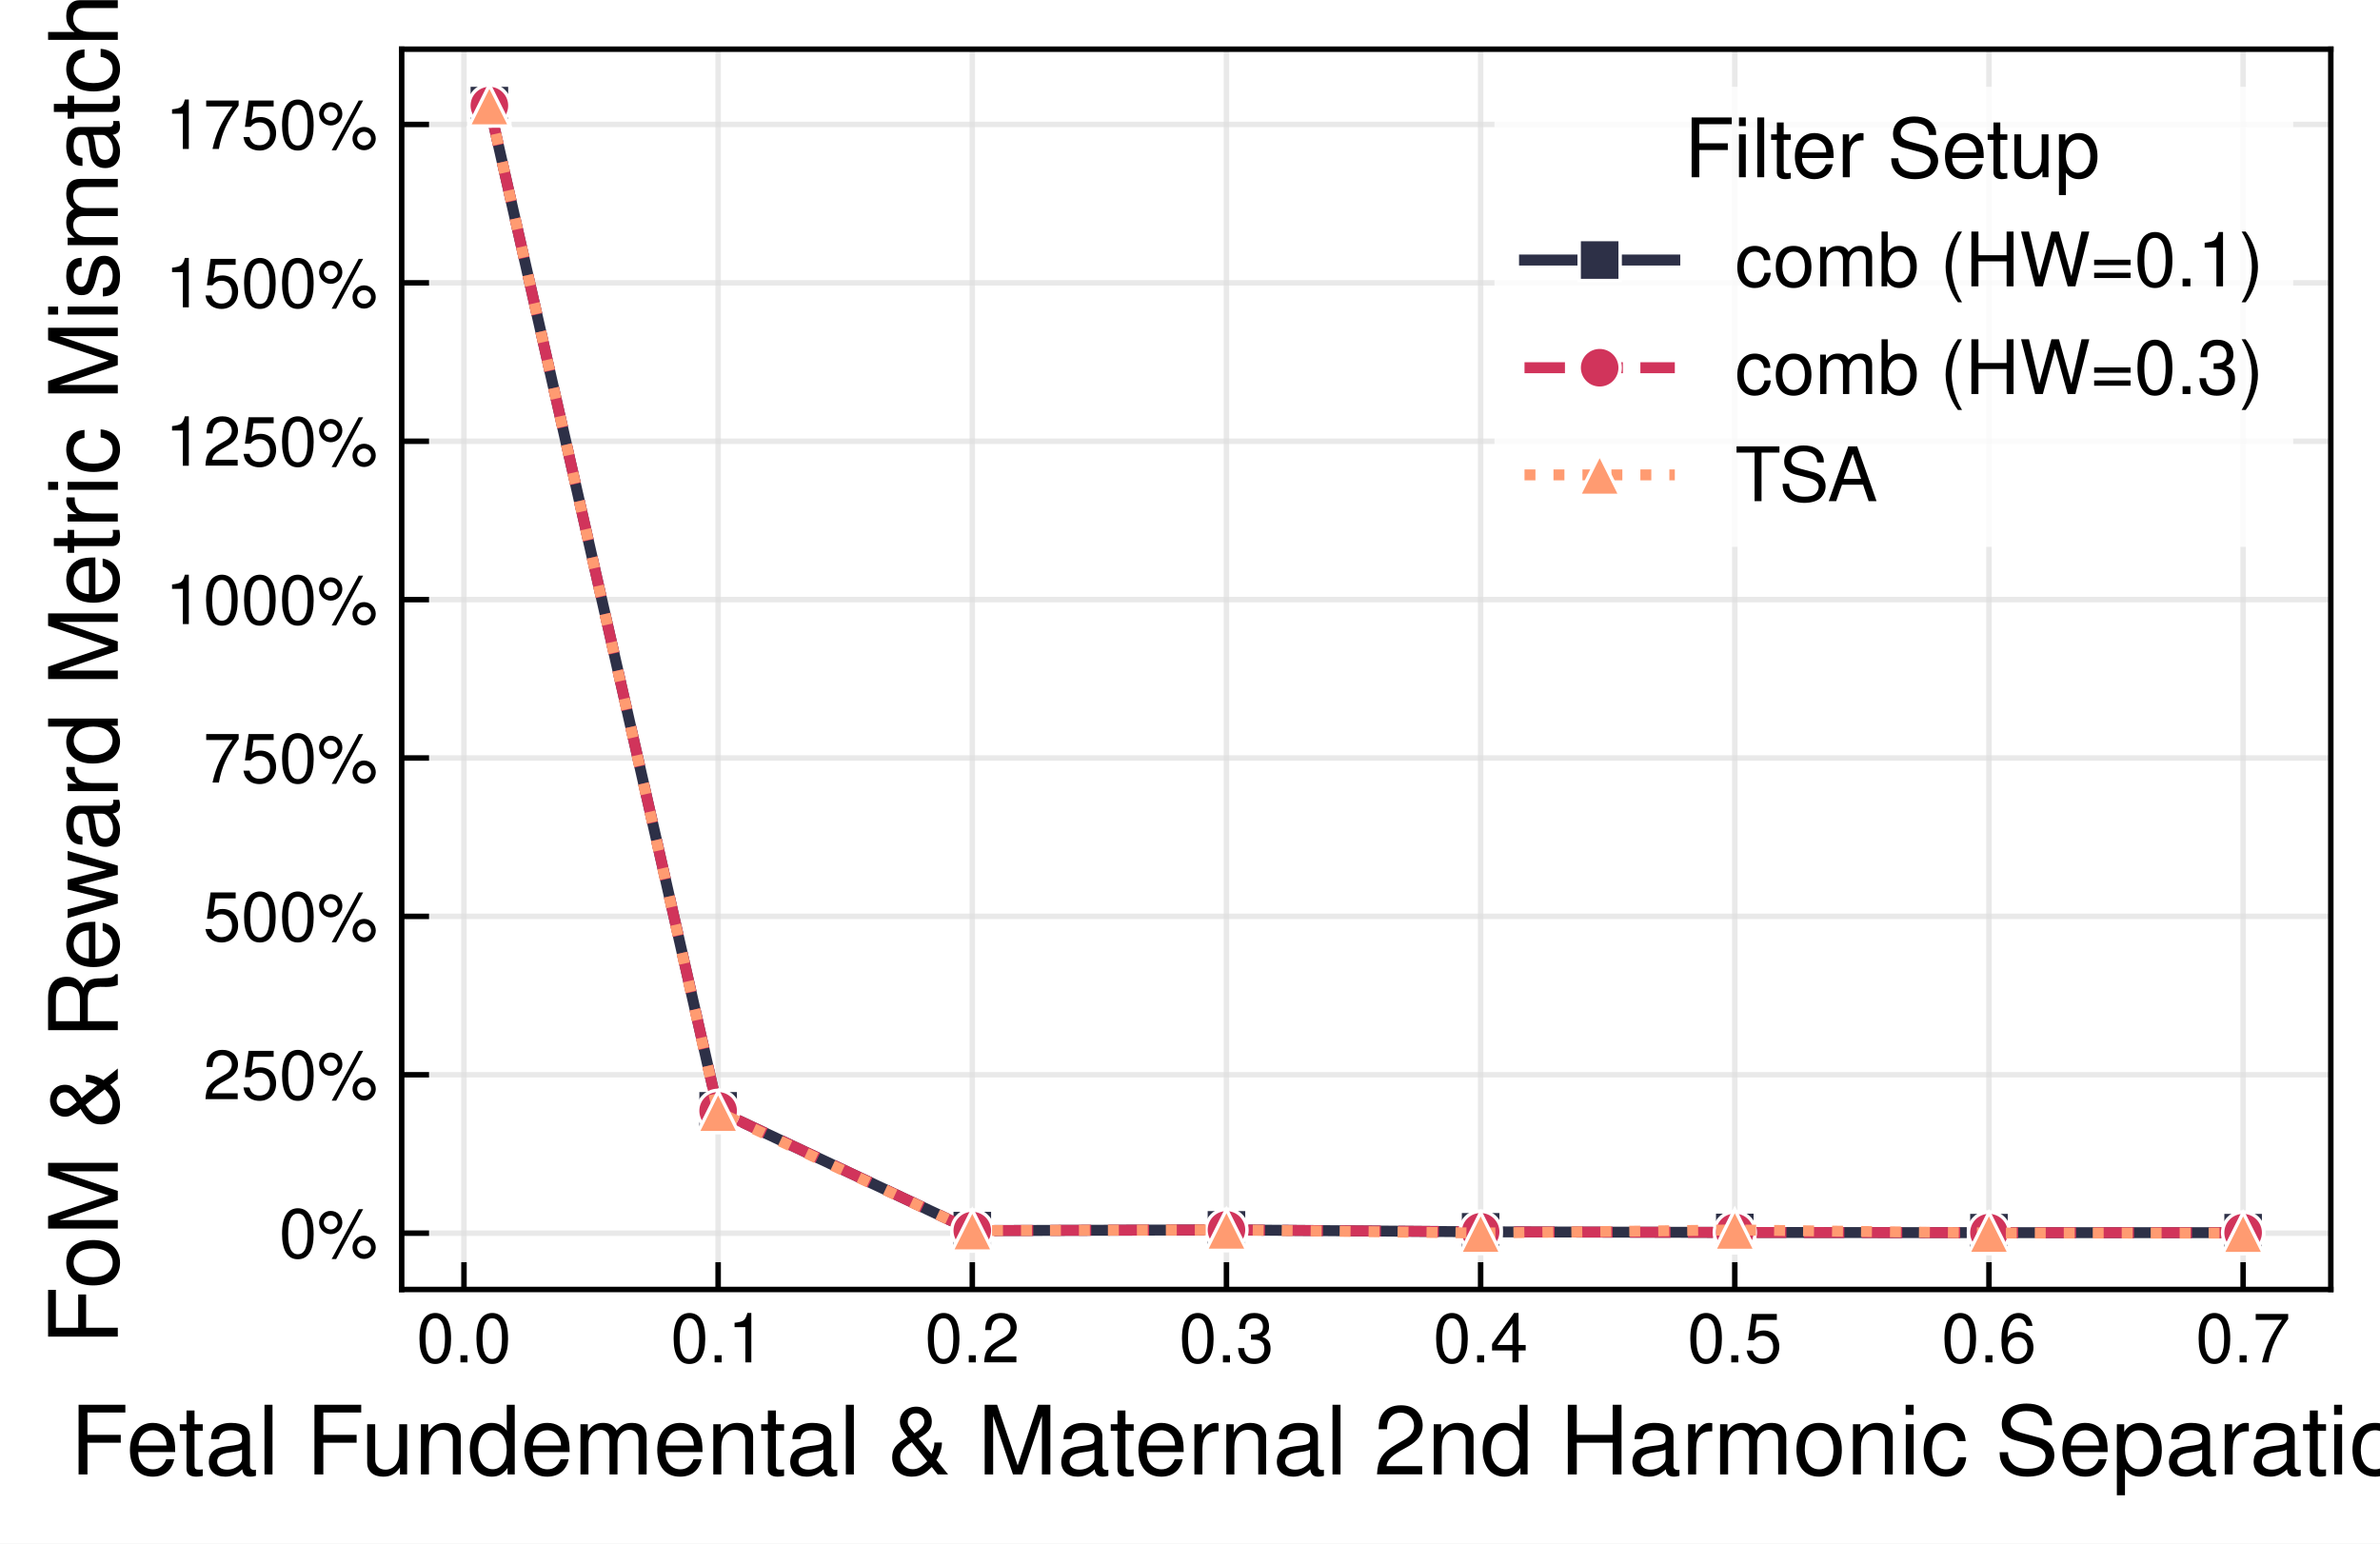
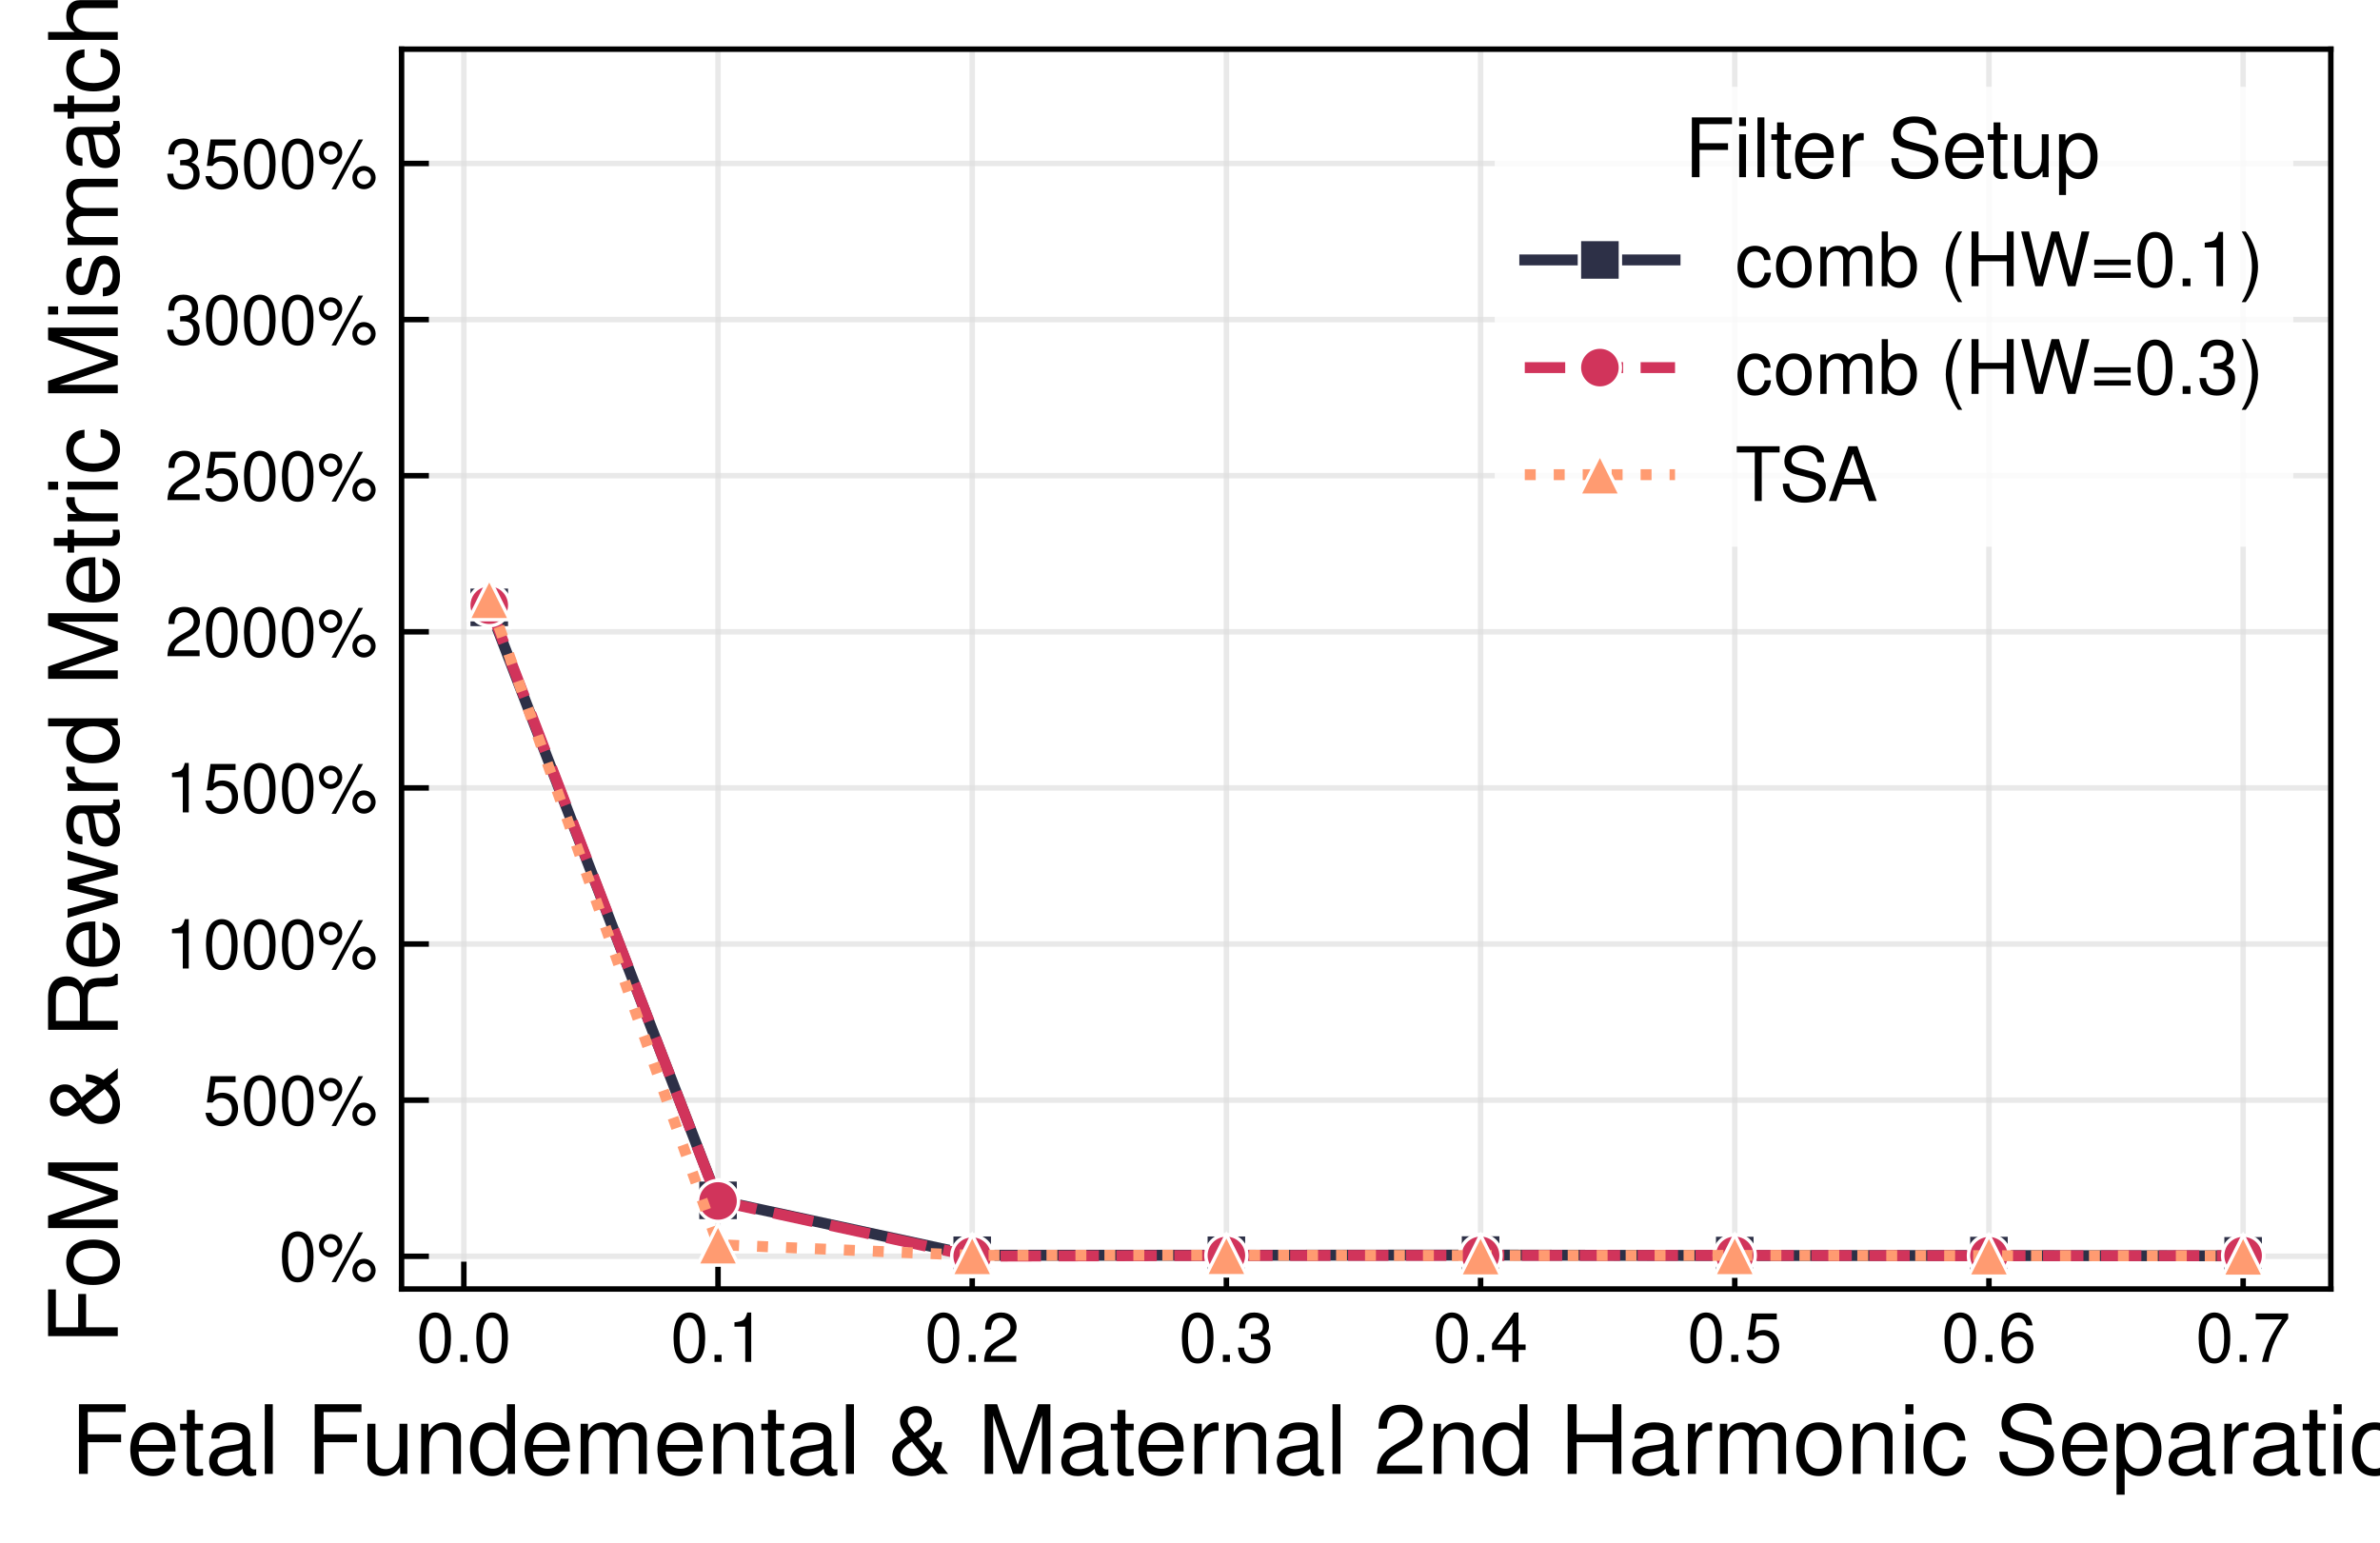
- <svg xmlns="http://www.w3.org/2000/svg" xmlns:xlink="http://www.w3.org/1999/xlink" width="348.364pt" height="225.953pt" viewBox="0 0 348.364 225.953" version="1.1">
+ <svg xmlns="http://www.w3.org/2000/svg" xmlns:xlink="http://www.w3.org/1999/xlink" width="348.477pt" height="225.951pt" viewBox="0 0 348.477 225.951" version="1.1">
  <defs>
    <style type="text/css">*{stroke-linejoin: round; stroke-linecap: butt}</style>
  </defs>
  <g id="figure_1">
    <g id="patch_1">
-       <path d="M 0 225.953  L 348.364 225.953  L 348.364 0  L 0 0  z " style="fill: #ffffff" />
+       <path d="M 0 225.951  L 348.477 225.951  L 348.477 -0  L 0 -0  z " style="fill: #ffffff" />
    </g>
    <g id="axes_1">
      <g id="patch_2">
-         <path d="M 58.797 188.76  L 341.164 188.76  L 341.164 7.2  L 58.797 7.2  z " style="fill: #ffffff" />
+         <path d="M 58.797 188.759  L 341.277 188.759  L 341.277 7.2  L 58.797 7.2  z " style="fill: #ffffff" />
      </g>
      <g id="matplotlib.axis_1">
        <g id="xtick_1">
          <g id="line2d_1">
-             <path d="M 67.912 188.76  L 67.912 7.2  " clip-path="url(#p22c2c91766)" style="fill: none; stroke: #e0e0e0; stroke-opacity: 0.7; stroke-width: 0.8; stroke-linecap: square" />
+             <path d="M 67.915 188.759  L 67.915 7.2  " clip-path="url(#p4364549586)" style="fill: none; stroke: #e0e0e0; stroke-opacity: 0.7; stroke-width: 0.8; stroke-linecap: square" />
          </g>
          <g id="line2d_2">
            <defs>
-               <path id="mf7ce508175" d="M 0 0  L 0 -4  " style="stroke: #000000; stroke-width: 0.8" />
+               <path id="m885475a494" d="M 0 0  L 0 -4  " style="stroke: #000000; stroke-width: 0.8" />
            </defs>
            <g>
-               <use xlink:href="#mf7ce508175" x="67.912" y="188.76" style="stroke: #000000; stroke-width: 0.8" />
+               <use xlink:href="#m885475a494" x="67.915" y="188.759" style="stroke: #000000; stroke-width: 0.8" />
            </g>
          </g>
          <g id="text_1">
-             <text style="font-size: 10px; font-family: 'Helvetica', 'Arial', sans-serif; text-anchor: middle" x="67.912" y="199.434" transform="rotate(-0 67.9115 199.4339)">0.0</text>
+             <text style="font-size: 10px; font-family: 'Helvetica', 'Arial', sans-serif; text-anchor: middle" x="67.915" y="199.433" transform="rotate(-0 67.91514 199.4325)">0.0</text>
          </g>
        </g>
        <g id="xtick_2">
          <g id="line2d_3">
-             <path d="M 105.114 188.76  L 105.114 7.2  " clip-path="url(#p22c2c91766)" style="fill: none; stroke: #e0e0e0; stroke-opacity: 0.7; stroke-width: 0.8; stroke-linecap: square" />
+             <path d="M 105.133 188.759  L 105.133 7.2  " clip-path="url(#p4364549586)" style="fill: none; stroke: #e0e0e0; stroke-opacity: 0.7; stroke-width: 0.8; stroke-linecap: square" />
          </g>
          <g id="line2d_4">
            <g>
-               <use xlink:href="#mf7ce508175" x="105.114" y="188.76" style="stroke: #000000; stroke-width: 0.8" />
+               <use xlink:href="#m885475a494" x="105.133" y="188.759" style="stroke: #000000; stroke-width: 0.8" />
            </g>
          </g>
          <g id="text_2">
-             <text style="font-size: 10px; font-family: 'Helvetica', 'Arial', sans-serif; text-anchor: middle" x="105.114" y="199.434" transform="rotate(-0 105.1141 199.4339)">0.1</text>
+             <text style="font-size: 10px; font-family: 'Helvetica', 'Arial', sans-serif; text-anchor: middle" x="105.133" y="199.433" transform="rotate(-0 105.1325 199.4325)">0.1</text>
          </g>
        </g>
        <g id="xtick_3">
          <g id="line2d_5">
-             <path d="M 142.317 188.76  L 142.317 7.2  " clip-path="url(#p22c2c91766)" style="fill: none; stroke: #e0e0e0; stroke-opacity: 0.7; stroke-width: 0.8; stroke-linecap: square" />
+             <path d="M 142.35 188.759  L 142.35 7.2  " clip-path="url(#p4364549586)" style="fill: none; stroke: #e0e0e0; stroke-opacity: 0.7; stroke-width: 0.8; stroke-linecap: square" />
          </g>
          <g id="line2d_6">
            <g>
-               <use xlink:href="#mf7ce508175" x="142.317" y="188.76" style="stroke: #000000; stroke-width: 0.8" />
+               <use xlink:href="#m885475a494" x="142.35" y="188.759" style="stroke: #000000; stroke-width: 0.8" />
            </g>
          </g>
          <g id="text_3">
-             <text style="font-size: 10px; font-family: 'Helvetica', 'Arial', sans-serif; text-anchor: middle" x="142.317" y="199.434" transform="rotate(-0 142.3166 199.4339)">0.2</text>
+             <text style="font-size: 10px; font-family: 'Helvetica', 'Arial', sans-serif; text-anchor: middle" x="142.35" y="199.433" transform="rotate(-0 142.3499 199.4325)">0.2</text>
          </g>
        </g>
        <g id="xtick_4">
          <g id="line2d_7">
-             <path d="M 179.519 188.76  L 179.519 7.2  " clip-path="url(#p22c2c91766)" style="fill: none; stroke: #e0e0e0; stroke-opacity: 0.7; stroke-width: 0.8; stroke-linecap: square" />
+             <path d="M 179.567 188.759  L 179.567 7.2  " clip-path="url(#p4364549586)" style="fill: none; stroke: #e0e0e0; stroke-opacity: 0.7; stroke-width: 0.8; stroke-linecap: square" />
          </g>
          <g id="line2d_8">
            <g>
-               <use xlink:href="#mf7ce508175" x="179.519" y="188.76" style="stroke: #000000; stroke-width: 0.8" />
+               <use xlink:href="#m885475a494" x="179.567" y="188.759" style="stroke: #000000; stroke-width: 0.8" />
            </g>
          </g>
          <g id="text_4">
-             <text style="font-size: 10px; font-family: 'Helvetica', 'Arial', sans-serif; text-anchor: middle" x="179.519" y="199.434" transform="rotate(-0 179.5192 199.4339)">0.3</text>
+             <text style="font-size: 10px; font-family: 'Helvetica', 'Arial', sans-serif; text-anchor: middle" x="179.567" y="199.433" transform="rotate(-0 179.5673 199.4325)">0.3</text>
          </g>
        </g>
        <g id="xtick_5">
          <g id="line2d_9">
-             <path d="M 216.722 188.76  L 216.722 7.2  " clip-path="url(#p22c2c91766)" style="fill: none; stroke: #e0e0e0; stroke-opacity: 0.7; stroke-width: 0.8; stroke-linecap: square" />
+             <path d="M 216.785 188.759  L 216.785 7.2  " clip-path="url(#p4364549586)" style="fill: none; stroke: #e0e0e0; stroke-opacity: 0.7; stroke-width: 0.8; stroke-linecap: square" />
          </g>
          <g id="line2d_10">
            <g>
-               <use xlink:href="#mf7ce508175" x="216.722" y="188.76" style="stroke: #000000; stroke-width: 0.8" />
+               <use xlink:href="#m885475a494" x="216.785" y="188.759" style="stroke: #000000; stroke-width: 0.8" />
            </g>
          </g>
          <g id="text_5">
-             <text style="font-size: 10px; font-family: 'Helvetica', 'Arial', sans-serif; text-anchor: middle" x="216.722" y="199.434" transform="rotate(-0 216.7218 199.4339)">0.4</text>
+             <text style="font-size: 10px; font-family: 'Helvetica', 'Arial', sans-serif; text-anchor: middle" x="216.785" y="199.433" transform="rotate(-0 216.7847 199.4325)">0.4</text>
          </g>
        </g>
        <g id="xtick_6">
          <g id="line2d_11">
-             <path d="M 253.924 188.76  L 253.924 7.2  " clip-path="url(#p22c2c91766)" style="fill: none; stroke: #e0e0e0; stroke-opacity: 0.7; stroke-width: 0.8; stroke-linecap: square" />
+             <path d="M 254.002 188.759  L 254.002 7.2  " clip-path="url(#p4364549586)" style="fill: none; stroke: #e0e0e0; stroke-opacity: 0.7; stroke-width: 0.8; stroke-linecap: square" />
          </g>
          <g id="line2d_12">
            <g>
-               <use xlink:href="#mf7ce508175" x="253.924" y="188.76" style="stroke: #000000; stroke-width: 0.8" />
+               <use xlink:href="#m885475a494" x="254.002" y="188.759" style="stroke: #000000; stroke-width: 0.8" />
            </g>
          </g>
          <g id="text_6">
-             <text style="font-size: 10px; font-family: 'Helvetica', 'Arial', sans-serif; text-anchor: middle" x="253.924" y="199.434" transform="rotate(-0 253.9244 199.4339)">0.5</text>
+             <text style="font-size: 10px; font-family: 'Helvetica', 'Arial', sans-serif; text-anchor: middle" x="254.002" y="199.433" transform="rotate(-0 254.0021 199.4325)">0.5</text>
          </g>
        </g>
        <g id="xtick_7">
          <g id="line2d_13">
-             <path d="M 291.127 188.76  L 291.127 7.2  " clip-path="url(#p22c2c91766)" style="fill: none; stroke: #e0e0e0; stroke-opacity: 0.7; stroke-width: 0.8; stroke-linecap: square" />
+             <path d="M 291.219 188.759  L 291.219 7.2  " clip-path="url(#p4364549586)" style="fill: none; stroke: #e0e0e0; stroke-opacity: 0.7; stroke-width: 0.8; stroke-linecap: square" />
          </g>
          <g id="line2d_14">
            <g>
-               <use xlink:href="#mf7ce508175" x="291.127" y="188.76" style="stroke: #000000; stroke-width: 0.8" />
+               <use xlink:href="#m885475a494" x="291.219" y="188.759" style="stroke: #000000; stroke-width: 0.8" />
            </g>
          </g>
          <g id="text_7">
-             <text style="font-size: 10px; font-family: 'Helvetica', 'Arial', sans-serif; text-anchor: middle" x="291.127" y="199.434" transform="rotate(-0 291.1269 199.4339)">0.6</text>
+             <text style="font-size: 10px; font-family: 'Helvetica', 'Arial', sans-serif; text-anchor: middle" x="291.219" y="199.433" transform="rotate(-0 291.2195 199.4325)">0.6</text>
          </g>
        </g>
        <g id="xtick_8">
          <g id="line2d_15">
-             <path d="M 328.329 188.76  L 328.329 7.2  " clip-path="url(#p22c2c91766)" style="fill: none; stroke: #e0e0e0; stroke-opacity: 0.7; stroke-width: 0.8; stroke-linecap: square" />
+             <path d="M 328.437 188.759  L 328.437 7.2  " clip-path="url(#p4364549586)" style="fill: none; stroke: #e0e0e0; stroke-opacity: 0.7; stroke-width: 0.8; stroke-linecap: square" />
          </g>
          <g id="line2d_16">
            <g>
-               <use xlink:href="#mf7ce508175" x="328.329" y="188.76" style="stroke: #000000; stroke-width: 0.8" />
+               <use xlink:href="#m885475a494" x="328.437" y="188.759" style="stroke: #000000; stroke-width: 0.8" />
            </g>
          </g>
          <g id="text_8">
-             <text style="font-size: 10px; font-family: 'Helvetica', 'Arial', sans-serif; text-anchor: middle" x="328.329" y="199.434" transform="rotate(-0 328.3295 199.4339)">0.7</text>
+             <text style="font-size: 10px; font-family: 'Helvetica', 'Arial', sans-serif; text-anchor: middle" x="328.437" y="199.433" transform="rotate(-0 328.4369 199.4325)">0.7</text>
          </g>
        </g>
        <g id="text_9">
-           <text style="font-size: 14px; font-family: 'Helvetica', 'Arial', sans-serif; text-anchor: middle" x="199.981" y="215.835" transform="rotate(-0 199.9806 215.8345)">Fetal Fundemental &amp; Maternal 2nd Harmonic Separation (Hz)</text>
+           <text style="font-size: 14px; font-family: 'Helvetica', 'Arial', sans-serif; text-anchor: middle" x="200.037" y="215.833" transform="rotate(-0 200.0369 215.8331)">Fetal Fundemental &amp; Maternal 2nd Harmonic Separation (Hz)</text>
        </g>
      </g>
      <g id="matplotlib.axis_2">
        <g id="ytick_1">
          <g id="line2d_17">
-             <path d="M 58.797 180.516  L 341.164 180.516  " clip-path="url(#p22c2c91766)" style="fill: none; stroke: #e0e0e0; stroke-opacity: 0.7; stroke-width: 0.8; stroke-linecap: square" />
+             <path d="M 58.797 183.964  L 341.277 183.964  " clip-path="url(#p4364549586)" style="fill: none; stroke: #e0e0e0; stroke-opacity: 0.7; stroke-width: 0.8; stroke-linecap: square" />
          </g>
          <g id="line2d_18">
            <defs>
-               <path id="m3e50c59e23" d="M 0 0  L 4 0  " style="stroke: #000000; stroke-width: 0.8" />
+               <path id="m416ef96cf1" d="M 0 0  L 4 0  " style="stroke: #000000; stroke-width: 0.8" />
            </defs>
            <g>
-               <use xlink:href="#m3e50c59e23" x="58.797" y="180.516" style="stroke: #000000; stroke-width: 0.8" />
+               <use xlink:href="#m416ef96cf1" x="58.797" y="183.964" style="stroke: #000000; stroke-width: 0.8" />
            </g>
          </g>
          <g id="text_10">
-             <text style="font-size: 10px; font-family: 'Helvetica', 'Arial', sans-serif; text-anchor: end" x="55.297" y="184.103" transform="rotate(-0 55.29688 184.1032)">0%</text>
+             <text style="font-size: 10px; font-family: 'Helvetica', 'Arial', sans-serif; text-anchor: end" x="55.297" y="187.55" transform="rotate(-0 55.29688 187.5503)">0%</text>
          </g>
        </g>
        <g id="ytick_2">
          <g id="line2d_19">
-             <path d="M 58.797 157.331  L 341.164 157.331  " clip-path="url(#p22c2c91766)" style="fill: none; stroke: #e0e0e0; stroke-opacity: 0.7; stroke-width: 0.8; stroke-linecap: square" />
+             <path d="M 58.797 161.103  L 341.277 161.103  " clip-path="url(#p4364549586)" style="fill: none; stroke: #e0e0e0; stroke-opacity: 0.7; stroke-width: 0.8; stroke-linecap: square" />
          </g>
          <g id="line2d_20">
            <g>
-               <use xlink:href="#m3e50c59e23" x="58.797" y="157.331" style="stroke: #000000; stroke-width: 0.8" />
+               <use xlink:href="#m416ef96cf1" x="58.797" y="161.103" style="stroke: #000000; stroke-width: 0.8" />
            </g>
          </g>
          <g id="text_11">
-             <text style="font-size: 10px; font-family: 'Helvetica', 'Arial', sans-serif; text-anchor: end" x="55.297" y="160.918" transform="rotate(-0 55.29688 160.9176)">250%</text>
+             <text style="font-size: 10px; font-family: 'Helvetica', 'Arial', sans-serif; text-anchor: end" x="55.297" y="164.689" transform="rotate(-0 55.29688 164.6894)">500%</text>
          </g>
        </g>
        <g id="ytick_3">
          <g id="line2d_21">
-             <path d="M 58.797 134.145  L 341.164 134.145  " clip-path="url(#p22c2c91766)" style="fill: none; stroke: #e0e0e0; stroke-opacity: 0.7; stroke-width: 0.8; stroke-linecap: square" />
+             <path d="M 58.797 138.242  L 341.277 138.242  " clip-path="url(#p4364549586)" style="fill: none; stroke: #e0e0e0; stroke-opacity: 0.7; stroke-width: 0.8; stroke-linecap: square" />
          </g>
          <g id="line2d_22">
            <g>
-               <use xlink:href="#m3e50c59e23" x="58.797" y="134.145" style="stroke: #000000; stroke-width: 0.8" />
+               <use xlink:href="#m416ef96cf1" x="58.797" y="138.242" style="stroke: #000000; stroke-width: 0.8" />
            </g>
          </g>
          <g id="text_12">
-             <text style="font-size: 10px; font-family: 'Helvetica', 'Arial', sans-serif; text-anchor: end" x="55.297" y="137.732" transform="rotate(-0 55.29688 137.732)">500%</text>
+             <text style="font-size: 10px; font-family: 'Helvetica', 'Arial', sans-serif; text-anchor: end" x="55.297" y="141.828" transform="rotate(-0 55.29688 141.8284)">1000%</text>
          </g>
        </g>
        <g id="ytick_4">
          <g id="line2d_23">
-             <path d="M 58.797 110.96  L 341.164 110.96  " clip-path="url(#p22c2c91766)" style="fill: none; stroke: #e0e0e0; stroke-opacity: 0.7; stroke-width: 0.8; stroke-linecap: square" />
+             <path d="M 58.797 115.381  L 341.277 115.381  " clip-path="url(#p4364549586)" style="fill: none; stroke: #e0e0e0; stroke-opacity: 0.7; stroke-width: 0.8; stroke-linecap: square" />
          </g>
          <g id="line2d_24">
            <g>
-               <use xlink:href="#m3e50c59e23" x="58.797" y="110.96" style="stroke: #000000; stroke-width: 0.8" />
+               <use xlink:href="#m416ef96cf1" x="58.797" y="115.381" style="stroke: #000000; stroke-width: 0.8" />
            </g>
          </g>
          <g id="text_13">
-             <text style="font-size: 10px; font-family: 'Helvetica', 'Arial', sans-serif; text-anchor: end" x="55.297" y="114.546" transform="rotate(-0 55.29688 114.5465)">750%</text>
+             <text style="font-size: 10px; font-family: 'Helvetica', 'Arial', sans-serif; text-anchor: end" x="55.297" y="118.967" transform="rotate(-0 55.29688 118.9675)">1500%</text>
          </g>
        </g>
        <g id="ytick_5">
          <g id="line2d_25">
-             <path d="M 58.797 87.774  L 341.164 87.774  " clip-path="url(#p22c2c91766)" style="fill: none; stroke: #e0e0e0; stroke-opacity: 0.7; stroke-width: 0.8; stroke-linecap: square" />
+             <path d="M 58.797 92.52  L 341.277 92.52  " clip-path="url(#p4364549586)" style="fill: none; stroke: #e0e0e0; stroke-opacity: 0.7; stroke-width: 0.8; stroke-linecap: square" />
          </g>
          <g id="line2d_26">
            <g>
-               <use xlink:href="#m3e50c59e23" x="58.797" y="87.774" style="stroke: #000000; stroke-width: 0.8" />
+               <use xlink:href="#m416ef96cf1" x="58.797" y="92.52" style="stroke: #000000; stroke-width: 0.8" />
            </g>
          </g>
          <g id="text_14">
-             <text style="font-size: 10px; font-family: 'Helvetica', 'Arial', sans-serif; text-anchor: end" x="55.297" y="91.361" transform="rotate(-0 55.29688 91.3609)">1000%</text>
+             <text style="font-size: 10px; font-family: 'Helvetica', 'Arial', sans-serif; text-anchor: end" x="55.297" y="96.107" transform="rotate(-0 55.29688 96.1065)">2000%</text>
          </g>
        </g>
        <g id="ytick_6">
          <g id="line2d_27">
-             <path d="M 58.797 64.589  L 341.164 64.589  " clip-path="url(#p22c2c91766)" style="fill: none; stroke: #e0e0e0; stroke-opacity: 0.7; stroke-width: 0.8; stroke-linecap: square" />
+             <path d="M 58.797 69.659  L 341.277 69.659  " clip-path="url(#p4364549586)" style="fill: none; stroke: #e0e0e0; stroke-opacity: 0.7; stroke-width: 0.8; stroke-linecap: square" />
          </g>
          <g id="line2d_28">
            <g>
-               <use xlink:href="#m3e50c59e23" x="58.797" y="64.589" style="stroke: #000000; stroke-width: 0.8" />
+               <use xlink:href="#m416ef96cf1" x="58.797" y="69.659" style="stroke: #000000; stroke-width: 0.8" />
            </g>
          </g>
          <g id="text_15">
-             <text style="font-size: 10px; font-family: 'Helvetica', 'Arial', sans-serif; text-anchor: end" x="55.297" y="68.175" transform="rotate(-0 55.29688 68.17532)">1250%</text>
+             <text style="font-size: 10px; font-family: 'Helvetica', 'Arial', sans-serif; text-anchor: end" x="55.297" y="73.246" transform="rotate(-0 55.29688 73.24555)">2500%</text>
          </g>
        </g>
        <g id="ytick_7">
          <g id="line2d_29">
-             <path d="M 58.797 41.403  L 341.164 41.403  " clip-path="url(#p22c2c91766)" style="fill: none; stroke: #e0e0e0; stroke-opacity: 0.7; stroke-width: 0.8; stroke-linecap: square" />
+             <path d="M 58.797 46.798  L 341.277 46.798  " clip-path="url(#p4364549586)" style="fill: none; stroke: #e0e0e0; stroke-opacity: 0.7; stroke-width: 0.8; stroke-linecap: square" />
          </g>
          <g id="line2d_30">
            <g>
-               <use xlink:href="#m3e50c59e23" x="58.797" y="41.403" style="stroke: #000000; stroke-width: 0.8" />
+               <use xlink:href="#m416ef96cf1" x="58.797" y="46.798" style="stroke: #000000; stroke-width: 0.8" />
            </g>
          </g>
          <g id="text_16">
-             <text style="font-size: 10px; font-family: 'Helvetica', 'Arial', sans-serif; text-anchor: end" x="55.297" y="44.99" transform="rotate(-0 55.29688 44.98974)">1500%</text>
+             <text style="font-size: 10px; font-family: 'Helvetica', 'Arial', sans-serif; text-anchor: end" x="55.297" y="50.385" transform="rotate(-0 55.29688 50.38459)">3000%</text>
          </g>
        </g>
        <g id="ytick_8">
          <g id="line2d_31">
-             <path d="M 58.797 18.217  L 341.164 18.217  " clip-path="url(#p22c2c91766)" style="fill: none; stroke: #e0e0e0; stroke-opacity: 0.7; stroke-width: 0.8; stroke-linecap: square" />
+             <path d="M 58.797 23.937  L 341.277 23.937  " clip-path="url(#p4364549586)" style="fill: none; stroke: #e0e0e0; stroke-opacity: 0.7; stroke-width: 0.8; stroke-linecap: square" />
          </g>
          <g id="line2d_32">
            <g>
-               <use xlink:href="#m3e50c59e23" x="58.797" y="18.217" style="stroke: #000000; stroke-width: 0.8" />
+               <use xlink:href="#m416ef96cf1" x="58.797" y="23.937" style="stroke: #000000; stroke-width: 0.8" />
            </g>
          </g>
          <g id="text_17">
-             <text style="font-size: 10px; font-family: 'Helvetica', 'Arial', sans-serif; text-anchor: end" x="55.297" y="21.804" transform="rotate(-0 55.29688 21.80417)">1750%</text>
+             <text style="font-size: 10px; font-family: 'Helvetica', 'Arial', sans-serif; text-anchor: end" x="55.297" y="27.524" transform="rotate(-0 55.29688 27.52363)">3500%</text>
          </g>
        </g>
        <g id="text_18">
-           <text style="font-size: 14px; font-family: 'Helvetica', 'Arial', sans-serif; text-anchor: middle" x="17.243" y="97.98" transform="rotate(-90 17.24281 97.98023)">FoM &amp; Reward Metric Mismatch</text>
+           <text style="font-size: 14px; font-family: 'Helvetica', 'Arial', sans-serif; text-anchor: middle" x="17.243" y="97.98" transform="rotate(-90 17.24281 97.97953)">FoM &amp; Reward Metric Mismatch</text>
        </g>
      </g>
      <g id="line2d_33">
-         <path d="M 71.632 15.458  L 105.114 162.61  L 142.317 180.141  L 179.519 180.036  L 216.722 180.32  L 253.924 180.41  L 291.127 180.442  L 328.329 180.445  " clip-path="url(#p22c2c91766)" style="fill: none; stroke: #2d3047; stroke-width: 1.6; stroke-linecap: square" />
+         <path d="M 71.637 88.941  L 105.133 175.775  L 142.35 183.815  L 179.567 183.815  L 216.785 183.786  L 254.002 183.857  L 291.219 183.86  L 328.437 183.902  " clip-path="url(#p4364549586)" style="fill: none; stroke: #2d3047; stroke-width: 1.6; stroke-linecap: square" />
        <defs>
-           <path id="m107ba8b5f1" d="M -3 3  L 3 3  L 3 -3  L -3 -3  z " style="stroke: #ffffff; stroke-width: 0.5; stroke-linejoin: miter" />
+           <path id="m0c5b885d49" d="M -3 3  L 3 3  L 3 -3  L -3 -3  z " style="stroke: #ffffff; stroke-width: 0.5; stroke-linejoin: miter" />
        </defs>
-         <g clip-path="url(#p22c2c91766)">
-           <use xlink:href="#m107ba8b5f1" x="71.632" y="15.458" style="fill: #2d3047; stroke: #ffffff; stroke-width: 0.5; stroke-linejoin: miter" />
-           <use xlink:href="#m107ba8b5f1" x="105.114" y="162.61" style="fill: #2d3047; stroke: #ffffff; stroke-width: 0.5; stroke-linejoin: miter" />
-           <use xlink:href="#m107ba8b5f1" x="142.317" y="180.141" style="fill: #2d3047; stroke: #ffffff; stroke-width: 0.5; stroke-linejoin: miter" />
-           <use xlink:href="#m107ba8b5f1" x="179.519" y="180.036" style="fill: #2d3047; stroke: #ffffff; stroke-width: 0.5; stroke-linejoin: miter" />
-           <use xlink:href="#m107ba8b5f1" x="216.722" y="180.32" style="fill: #2d3047; stroke: #ffffff; stroke-width: 0.5; stroke-linejoin: miter" />
-           <use xlink:href="#m107ba8b5f1" x="253.924" y="180.41" style="fill: #2d3047; stroke: #ffffff; stroke-width: 0.5; stroke-linejoin: miter" />
-           <use xlink:href="#m107ba8b5f1" x="291.127" y="180.442" style="fill: #2d3047; stroke: #ffffff; stroke-width: 0.5; stroke-linejoin: miter" />
-           <use xlink:href="#m107ba8b5f1" x="328.329" y="180.445" style="fill: #2d3047; stroke: #ffffff; stroke-width: 0.5; stroke-linejoin: miter" />
+         <g clip-path="url(#p4364549586)">
+           <use xlink:href="#m0c5b885d49" x="71.637" y="88.941" style="fill: #2d3047; stroke: #ffffff; stroke-width: 0.5; stroke-linejoin: miter" />
+           <use xlink:href="#m0c5b885d49" x="105.133" y="175.775" style="fill: #2d3047; stroke: #ffffff; stroke-width: 0.5; stroke-linejoin: miter" />
+           <use xlink:href="#m0c5b885d49" x="142.35" y="183.815" style="fill: #2d3047; stroke: #ffffff; stroke-width: 0.5; stroke-linejoin: miter" />
+           <use xlink:href="#m0c5b885d49" x="179.567" y="183.815" style="fill: #2d3047; stroke: #ffffff; stroke-width: 0.5; stroke-linejoin: miter" />
+           <use xlink:href="#m0c5b885d49" x="216.785" y="183.786" style="fill: #2d3047; stroke: #ffffff; stroke-width: 0.5; stroke-linejoin: miter" />
+           <use xlink:href="#m0c5b885d49" x="254.002" y="183.857" style="fill: #2d3047; stroke: #ffffff; stroke-width: 0.5; stroke-linejoin: miter" />
+           <use xlink:href="#m0c5b885d49" x="291.219" y="183.86" style="fill: #2d3047; stroke: #ffffff; stroke-width: 0.5; stroke-linejoin: miter" />
+           <use xlink:href="#m0c5b885d49" x="328.437" y="183.902" style="fill: #2d3047; stroke: #ffffff; stroke-width: 0.5; stroke-linejoin: miter" />
        </g>
      </g>
      <g id="line2d_34">
-         <path d="M 71.632 15.458  L 105.114 162.61  L 142.317 180.141  L 179.519 180.036  L 216.722 180.32  L 253.924 180.41  L 291.127 180.442  L 328.329 180.445  " clip-path="url(#p22c2c91766)" style="fill: none; stroke-dasharray: 5.92,2.56; stroke-dashoffset: 0; stroke: #d1345b; stroke-width: 1.6" />
+         <path d="M 71.637 88.626  L 105.133 175.864  L 142.35 183.949  L 179.567 183.848  L 216.785 183.836  L 254.002 183.833  L 291.219 183.889  L 328.437 183.877  " clip-path="url(#p4364549586)" style="fill: none; stroke-dasharray: 5.92,2.56; stroke-dashoffset: 0; stroke: #d1345b; stroke-width: 1.6" />
        <defs>
-           <path id="m6b44a2fad7" d="M 0 3  C 0.796 3 1.559 2.684 2.121 2.121  C 2.684 1.559 3 0.796 3 0  C 3 -0.796 2.684 -1.559 2.121 -2.121  C 1.559 -2.684 0.796 -3 0 -3  C -0.796 -3 -1.559 -2.684 -2.121 -2.121  C -2.684 -1.559 -3 -0.796 -3 0  C -3 0.796 -2.684 1.559 -2.121 2.121  C -1.559 2.684 -0.796 3 0 3  z " style="stroke: #ffffff; stroke-width: 0.5" />
+           <path id="m14fbab5cc4" d="M 0 3  C 0.796 3 1.559 2.684 2.121 2.121  C 2.684 1.559 3 0.796 3 0  C 3 -0.796 2.684 -1.559 2.121 -2.121  C 1.559 -2.684 0.796 -3 0 -3  C -0.796 -3 -1.559 -2.684 -2.121 -2.121  C -2.684 -1.559 -3 -0.796 -3 0  C -3 0.796 -2.684 1.559 -2.121 2.121  C -1.559 2.684 -0.796 3 0 3  z " style="stroke: #ffffff; stroke-width: 0.5" />
        </defs>
-         <g clip-path="url(#p22c2c91766)">
-           <use xlink:href="#m6b44a2fad7" x="71.632" y="15.458" style="fill: #d1345b; stroke: #ffffff; stroke-width: 0.5" />
-           <use xlink:href="#m6b44a2fad7" x="105.114" y="162.61" style="fill: #d1345b; stroke: #ffffff; stroke-width: 0.5" />
-           <use xlink:href="#m6b44a2fad7" x="142.317" y="180.141" style="fill: #d1345b; stroke: #ffffff; stroke-width: 0.5" />
-           <use xlink:href="#m6b44a2fad7" x="179.519" y="180.036" style="fill: #d1345b; stroke: #ffffff; stroke-width: 0.5" />
-           <use xlink:href="#m6b44a2fad7" x="216.722" y="180.32" style="fill: #d1345b; stroke: #ffffff; stroke-width: 0.5" />
-           <use xlink:href="#m6b44a2fad7" x="253.924" y="180.41" style="fill: #d1345b; stroke: #ffffff; stroke-width: 0.5" />
-           <use xlink:href="#m6b44a2fad7" x="291.127" y="180.442" style="fill: #d1345b; stroke: #ffffff; stroke-width: 0.5" />
-           <use xlink:href="#m6b44a2fad7" x="328.329" y="180.445" style="fill: #d1345b; stroke: #ffffff; stroke-width: 0.5" />
+         <g clip-path="url(#p4364549586)">
+           <use xlink:href="#m14fbab5cc4" x="71.637" y="88.626" style="fill: #d1345b; stroke: #ffffff; stroke-width: 0.5" />
+           <use xlink:href="#m14fbab5cc4" x="105.133" y="175.864" style="fill: #d1345b; stroke: #ffffff; stroke-width: 0.5" />
+           <use xlink:href="#m14fbab5cc4" x="142.35" y="183.949" style="fill: #d1345b; stroke: #ffffff; stroke-width: 0.5" />
+           <use xlink:href="#m14fbab5cc4" x="179.567" y="183.848" style="fill: #d1345b; stroke: #ffffff; stroke-width: 0.5" />
+           <use xlink:href="#m14fbab5cc4" x="216.785" y="183.836" style="fill: #d1345b; stroke: #ffffff; stroke-width: 0.5" />
+           <use xlink:href="#m14fbab5cc4" x="254.002" y="183.833" style="fill: #d1345b; stroke: #ffffff; stroke-width: 0.5" />
+           <use xlink:href="#m14fbab5cc4" x="291.219" y="183.889" style="fill: #d1345b; stroke: #ffffff; stroke-width: 0.5" />
+           <use xlink:href="#m14fbab5cc4" x="328.437" y="183.877" style="fill: #d1345b; stroke: #ffffff; stroke-width: 0.5" />
        </g>
      </g>
      <g id="line2d_35">
-         <path d="M 71.632 15.453  L 105.114 162.805  L 142.317 180.139  L 179.519 180.036  L 216.722 180.503  L 253.924 180.045  L 291.127 180.495  L 328.329 180.508  " clip-path="url(#p22c2c91766)" style="fill: none; stroke-dasharray: 1.6,2.64; stroke-dashoffset: 0; stroke: #ff9b71; stroke-width: 1.6" />
+         <path d="M 71.637 87.749  L 105.133 182.265  L 142.35 183.83  L 179.567 183.809  L 216.785 183.863  L 254.002 183.832  L 291.219 183.88  L 328.437 183.901  " clip-path="url(#p4364549586)" style="fill: none; stroke-dasharray: 1.6,2.64; stroke-dashoffset: 0; stroke: #ff9b71; stroke-width: 1.6" />
        <defs>
-           <path id="m1839d2837f" d="M 0 -3  L -3 3  L 3 3  z " style="stroke: #ffffff; stroke-width: 0.5; stroke-linejoin: miter" />
+           <path id="m4fd91b7d24" d="M 0 -3  L -3 3  L 3 3  z " style="stroke: #ffffff; stroke-width: 0.5; stroke-linejoin: miter" />
        </defs>
-         <g clip-path="url(#p22c2c91766)">
-           <use xlink:href="#m1839d2837f" x="71.632" y="15.453" style="fill: #ff9b71; stroke: #ffffff; stroke-width: 0.5; stroke-linejoin: miter" />
-           <use xlink:href="#m1839d2837f" x="105.114" y="162.805" style="fill: #ff9b71; stroke: #ffffff; stroke-width: 0.5; stroke-linejoin: miter" />
-           <use xlink:href="#m1839d2837f" x="142.317" y="180.139" style="fill: #ff9b71; stroke: #ffffff; stroke-width: 0.5; stroke-linejoin: miter" />
-           <use xlink:href="#m1839d2837f" x="179.519" y="180.036" style="fill: #ff9b71; stroke: #ffffff; stroke-width: 0.5; stroke-linejoin: miter" />
-           <use xlink:href="#m1839d2837f" x="216.722" y="180.503" style="fill: #ff9b71; stroke: #ffffff; stroke-width: 0.5; stroke-linejoin: miter" />
-           <use xlink:href="#m1839d2837f" x="253.924" y="180.045" style="fill: #ff9b71; stroke: #ffffff; stroke-width: 0.5; stroke-linejoin: miter" />
-           <use xlink:href="#m1839d2837f" x="291.127" y="180.495" style="fill: #ff9b71; stroke: #ffffff; stroke-width: 0.5; stroke-linejoin: miter" />
-           <use xlink:href="#m1839d2837f" x="328.329" y="180.508" style="fill: #ff9b71; stroke: #ffffff; stroke-width: 0.5; stroke-linejoin: miter" />
+         <g clip-path="url(#p4364549586)">
+           <use xlink:href="#m4fd91b7d24" x="71.637" y="87.749" style="fill: #ff9b71; stroke: #ffffff; stroke-width: 0.5; stroke-linejoin: miter" />
+           <use xlink:href="#m4fd91b7d24" x="105.133" y="182.265" style="fill: #ff9b71; stroke: #ffffff; stroke-width: 0.5; stroke-linejoin: miter" />
+           <use xlink:href="#m4fd91b7d24" x="142.35" y="183.83" style="fill: #ff9b71; stroke: #ffffff; stroke-width: 0.5; stroke-linejoin: miter" />
+           <use xlink:href="#m4fd91b7d24" x="179.567" y="183.809" style="fill: #ff9b71; stroke: #ffffff; stroke-width: 0.5; stroke-linejoin: miter" />
+           <use xlink:href="#m4fd91b7d24" x="216.785" y="183.863" style="fill: #ff9b71; stroke: #ffffff; stroke-width: 0.5; stroke-linejoin: miter" />
+           <use xlink:href="#m4fd91b7d24" x="254.002" y="183.832" style="fill: #ff9b71; stroke: #ffffff; stroke-width: 0.5; stroke-linejoin: miter" />
+           <use xlink:href="#m4fd91b7d24" x="291.219" y="183.88" style="fill: #ff9b71; stroke: #ffffff; stroke-width: 0.5; stroke-linejoin: miter" />
+           <use xlink:href="#m4fd91b7d24" x="328.437" y="183.901" style="fill: #ff9b71; stroke: #ffffff; stroke-width: 0.5; stroke-linejoin: miter" />
        </g>
      </g>
      <g id="patch_3">
-         <path d="M 58.797 188.76  L 58.797 7.2  " style="fill: none; stroke: #000000; stroke-width: 0.8; stroke-linejoin: miter; stroke-linecap: square" />
+         <path d="M 58.797 188.759  L 58.797 7.2  " style="fill: none; stroke: #000000; stroke-width: 0.8; stroke-linejoin: miter; stroke-linecap: square" />
      </g>
      <g id="patch_4">
-         <path d="M 341.164 188.76  L 341.164 7.2  " style="fill: none; stroke: #000000; stroke-width: 0.8; stroke-linejoin: miter; stroke-linecap: square" />
+         <path d="M 341.277 188.759  L 341.277 7.2  " style="fill: none; stroke: #000000; stroke-width: 0.8; stroke-linejoin: miter; stroke-linecap: square" />
      </g>
      <g id="patch_5">
-         <path d="M 58.797 188.76  L 341.164 188.76  " style="fill: none; stroke: #000000; stroke-width: 0.8; stroke-linejoin: miter; stroke-linecap: square" />
+         <path d="M 58.797 188.759  L 341.277 188.759  " style="fill: none; stroke: #000000; stroke-width: 0.8; stroke-linejoin: miter; stroke-linecap: square" />
      </g>
      <g id="patch_6">
-         <path d="M 58.797 7.2  L 341.164 7.2  " style="fill: none; stroke: #000000; stroke-width: 0.8; stroke-linejoin: miter; stroke-linecap: square" />
+         <path d="M 58.797 7.2  L 341.277 7.2  " style="fill: none; stroke: #000000; stroke-width: 0.8; stroke-linejoin: miter; stroke-linecap: square" />
      </g>
      <g id="legend_1">
        <g id="patch_7">
-           <path d="M 220.945 80.056  L 333.464 80.056  Q 335.664 80.056 335.664 77.856  L 335.664 14.9  Q 335.664 12.7 333.464 12.7  L 220.945 12.7  Q 218.745 12.7 218.745 14.9  L 218.745 77.856  Q 218.745 80.056 220.945 80.056  z " style="fill: #ffffff; opacity: 0.8" />
+           <path d="M 221.057 80.056  L 333.577 80.056  Q 335.777 80.056 335.777 77.856  L 335.777 14.9  Q 335.777 12.7 333.577 12.7  L 221.057 12.7  Q 218.857 12.7 218.857 14.9  L 218.857 77.856  Q 218.857 80.056 221.057 80.056  z " style="fill: #ffffff; opacity: 0.8" />
        </g>
        <g id="text_19">
-           <text style="font-size: 12px; font-family: 'Helvetica', 'Arial', sans-serif; text-anchor: start" x="246.527" y="25.942" transform="rotate(-0 246.5267 25.9425)">Filter Setup</text>
+           <text style="font-size: 12px; font-family: 'Helvetica', 'Arial', sans-serif; text-anchor: start" x="246.639" y="25.942" transform="rotate(-0 246.6392 25.9425)">Filter Setup</text>
        </g>
        <g id="line2d_36">
-           <path d="M 223.145 38.065  L 234.145 38.065  L 245.145 38.065  " style="fill: none; stroke: #2d3047; stroke-width: 1.6; stroke-linecap: square" />
+           <path d="M 223.257 38.065  L 234.257 38.065  L 245.257 38.065  " style="fill: none; stroke: #2d3047; stroke-width: 1.6; stroke-linecap: square" />
          <g>
-             <use xlink:href="#m107ba8b5f1" x="234.145" y="38.065" style="fill: #2d3047; stroke: #ffffff; stroke-width: 0.5; stroke-linejoin: miter" />
+             <use xlink:href="#m0c5b885d49" x="234.257" y="38.065" style="fill: #2d3047; stroke: #ffffff; stroke-width: 0.5; stroke-linejoin: miter" />
          </g>
        </g>
        <g id="text_20">
-           <text style="font-size: 11px; font-family: 'Helvetica', 'Arial', sans-serif; text-anchor: start" x="253.945" y="41.915" transform="rotate(-0 253.9447 41.91531)">comb (HW=0.1)</text>
+           <text style="font-size: 11px; font-family: 'Helvetica', 'Arial', sans-serif; text-anchor: start" x="254.057" y="41.915" transform="rotate(-0 254.0572 41.91531)">comb (HW=0.1)</text>
        </g>
        <g id="line2d_37">
-           <path d="M 223.145 53.83  L 234.145 53.83  L 245.145 53.83  " style="fill: none; stroke-dasharray: 5.92,2.56; stroke-dashoffset: 0; stroke: #d1345b; stroke-width: 1.6" />
+           <path d="M 223.257 53.83  L 234.257 53.83  L 245.257 53.83  " style="fill: none; stroke-dasharray: 5.92,2.56; stroke-dashoffset: 0; stroke: #d1345b; stroke-width: 1.6" />
          <g>
-             <use xlink:href="#m6b44a2fad7" x="234.145" y="53.83" style="fill: #d1345b; stroke: #ffffff; stroke-width: 0.5" />
+             <use xlink:href="#m14fbab5cc4" x="234.257" y="53.83" style="fill: #d1345b; stroke: #ffffff; stroke-width: 0.5" />
          </g>
        </g>
        <g id="text_21">
-           <text style="font-size: 11px; font-family: 'Helvetica', 'Arial', sans-serif; text-anchor: start" x="253.945" y="57.68" transform="rotate(-0 253.9447 57.67969)">comb (HW=0.3)</text>
+           <text style="font-size: 11px; font-family: 'Helvetica', 'Arial', sans-serif; text-anchor: start" x="254.057" y="57.68" transform="rotate(-0 254.0572 57.67969)">comb (HW=0.3)</text>
        </g>
        <g id="line2d_38">
-           <path d="M 223.145 69.513  L 234.145 69.513  L 245.145 69.513  " style="fill: none; stroke-dasharray: 1.6,2.64; stroke-dashoffset: 0; stroke: #ff9b71; stroke-width: 1.6" />
+           <path d="M 223.257 69.513  L 234.257 69.513  L 245.257 69.513  " style="fill: none; stroke-dasharray: 1.6,2.64; stroke-dashoffset: 0; stroke: #ff9b71; stroke-width: 1.6" />
          <g>
-             <use xlink:href="#m1839d2837f" x="234.145" y="69.513" style="fill: #ff9b71; stroke: #ffffff; stroke-width: 0.5; stroke-linejoin: miter" />
+             <use xlink:href="#m4fd91b7d24" x="234.257" y="69.513" style="fill: #ff9b71; stroke: #ffffff; stroke-width: 0.5; stroke-linejoin: miter" />
          </g>
        </g>
        <g id="text_22">
-           <text style="font-size: 11px; font-family: 'Helvetica', 'Arial', sans-serif; text-anchor: start" x="253.945" y="73.363" transform="rotate(-0 253.9447 73.36328)">TSA</text>
+           <text style="font-size: 11px; font-family: 'Helvetica', 'Arial', sans-serif; text-anchor: start" x="254.057" y="73.363" transform="rotate(-0 254.0572 73.36328)">TSA</text>
        </g>
      </g>
    </g>
  </g>
  <defs>
-     <clipPath id="p22c2c91766">
-       <rect x="58.797" y="7.2" width="282.368" height="181.56" />
+     <clipPath id="p4364549586">
+       <rect x="58.797" y="7.2" width="282.48" height="181.559" />
    </clipPath>
  </defs>
</svg>
